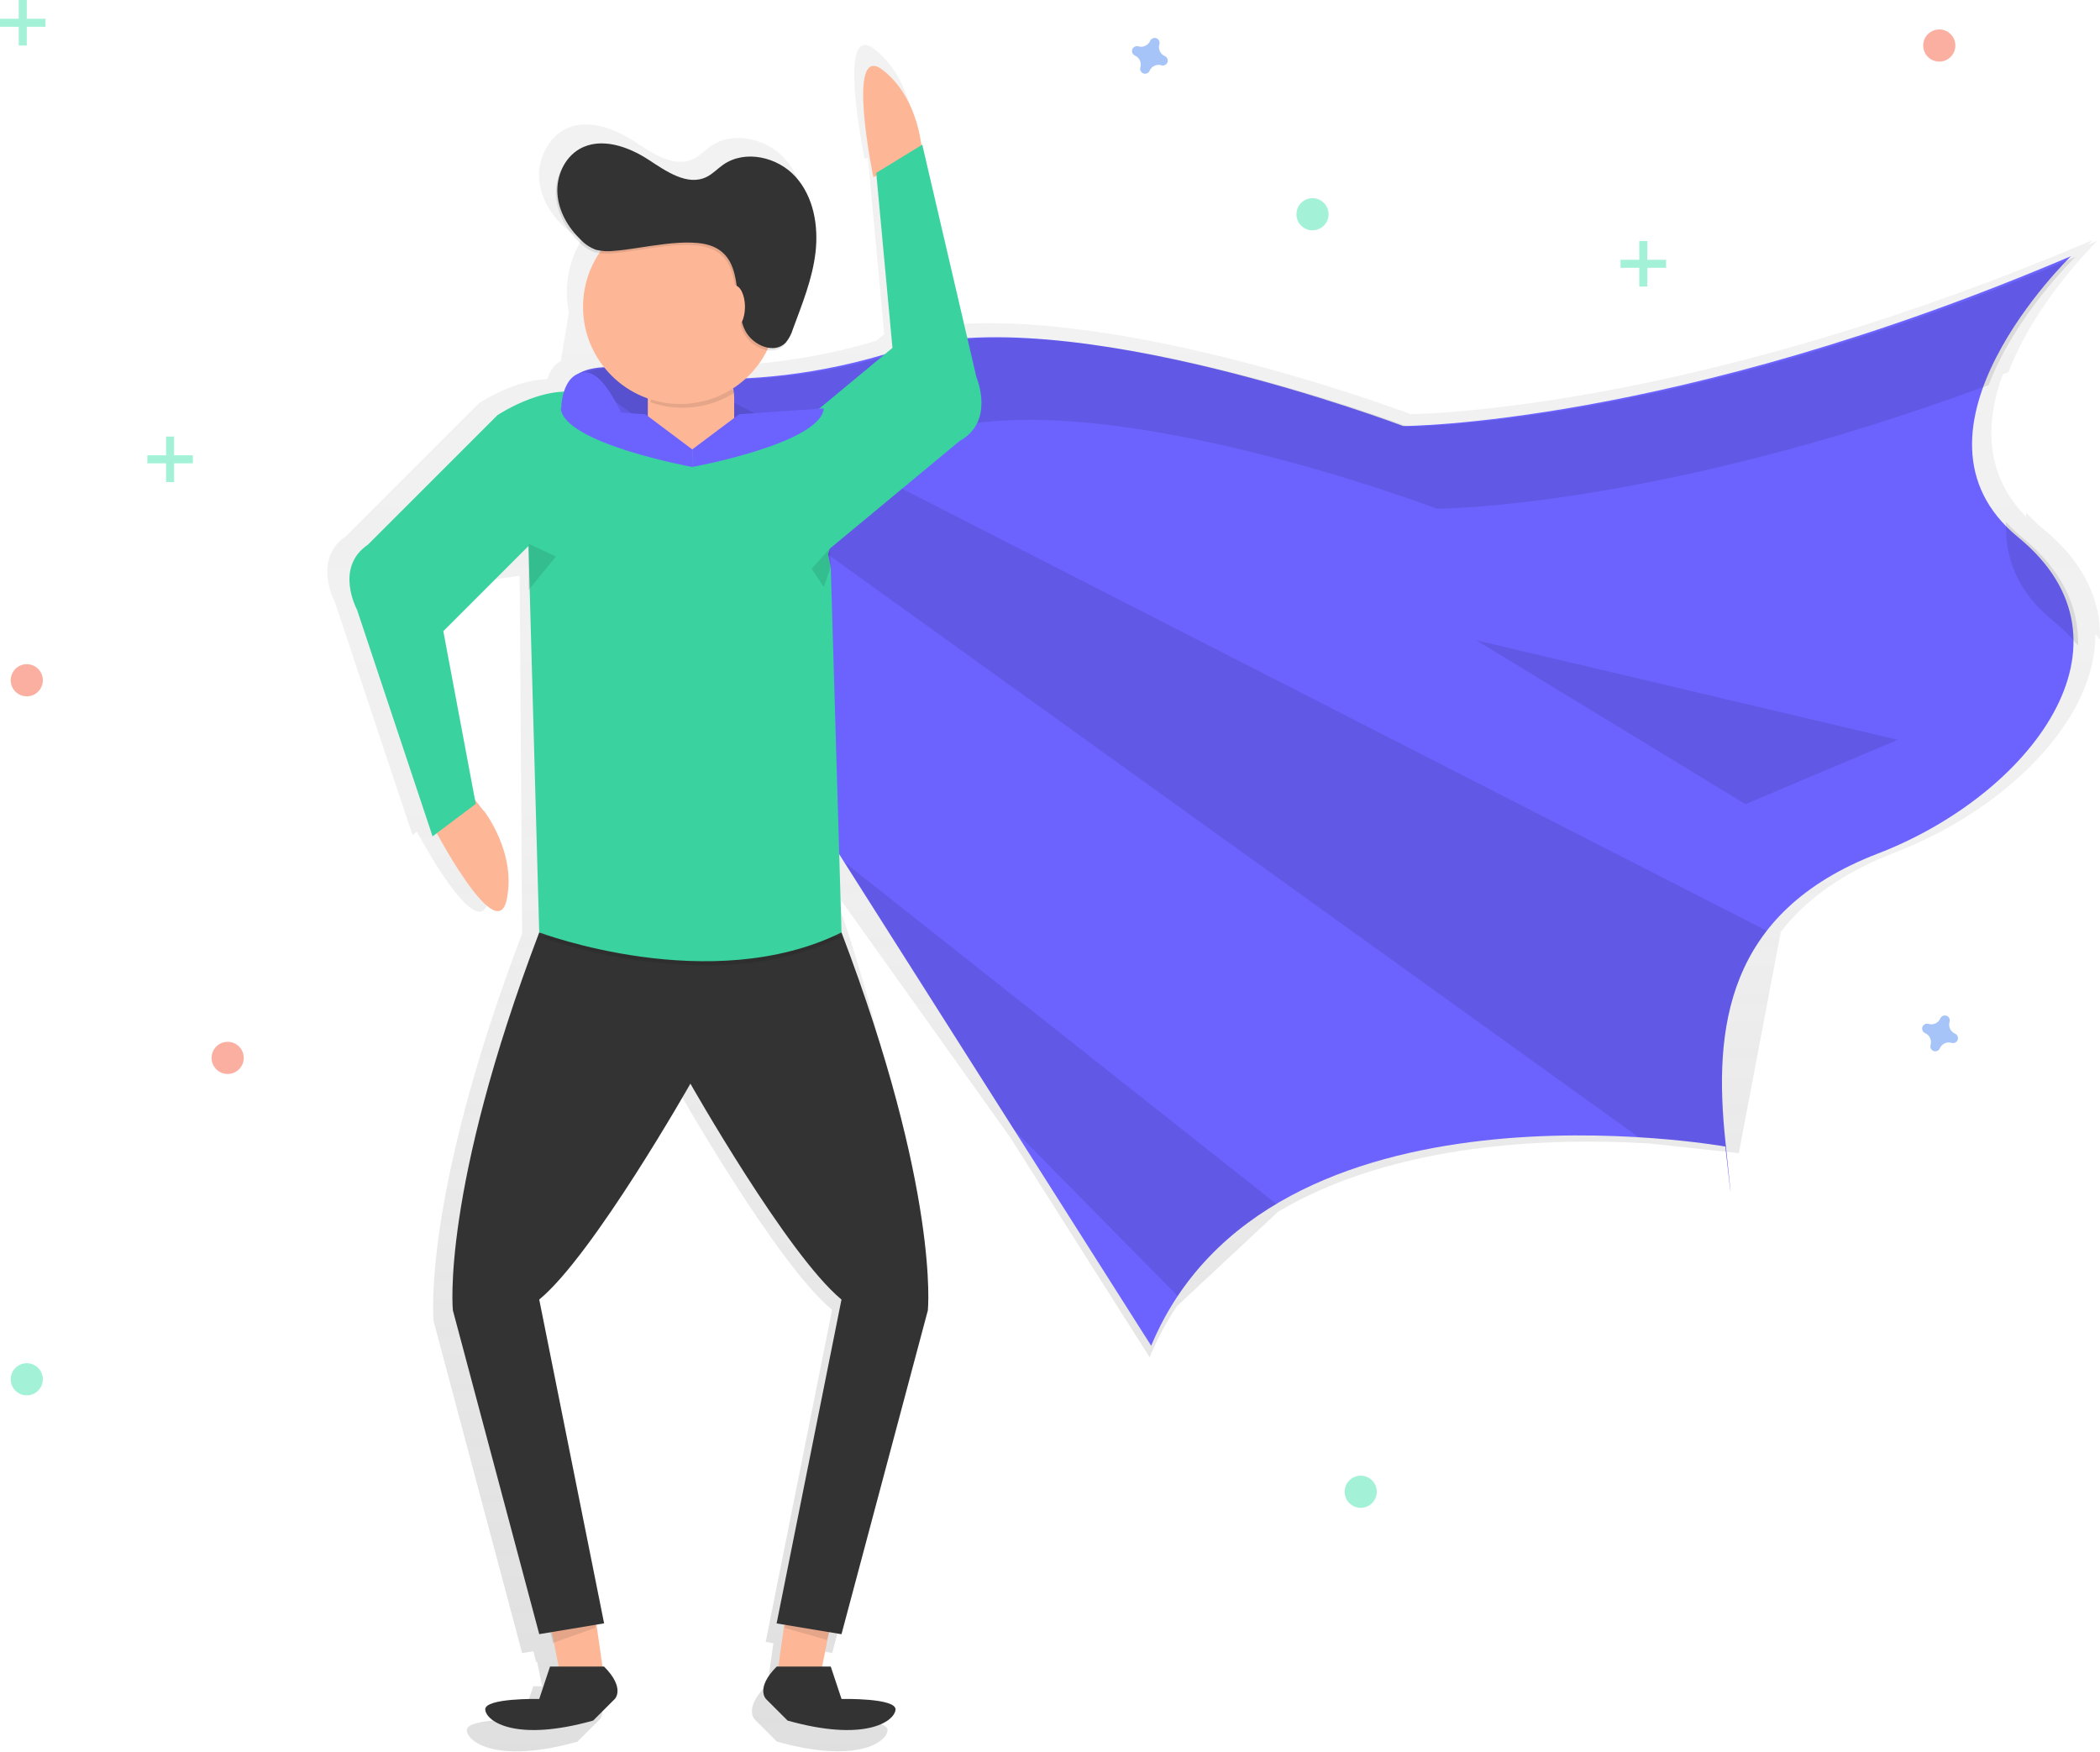
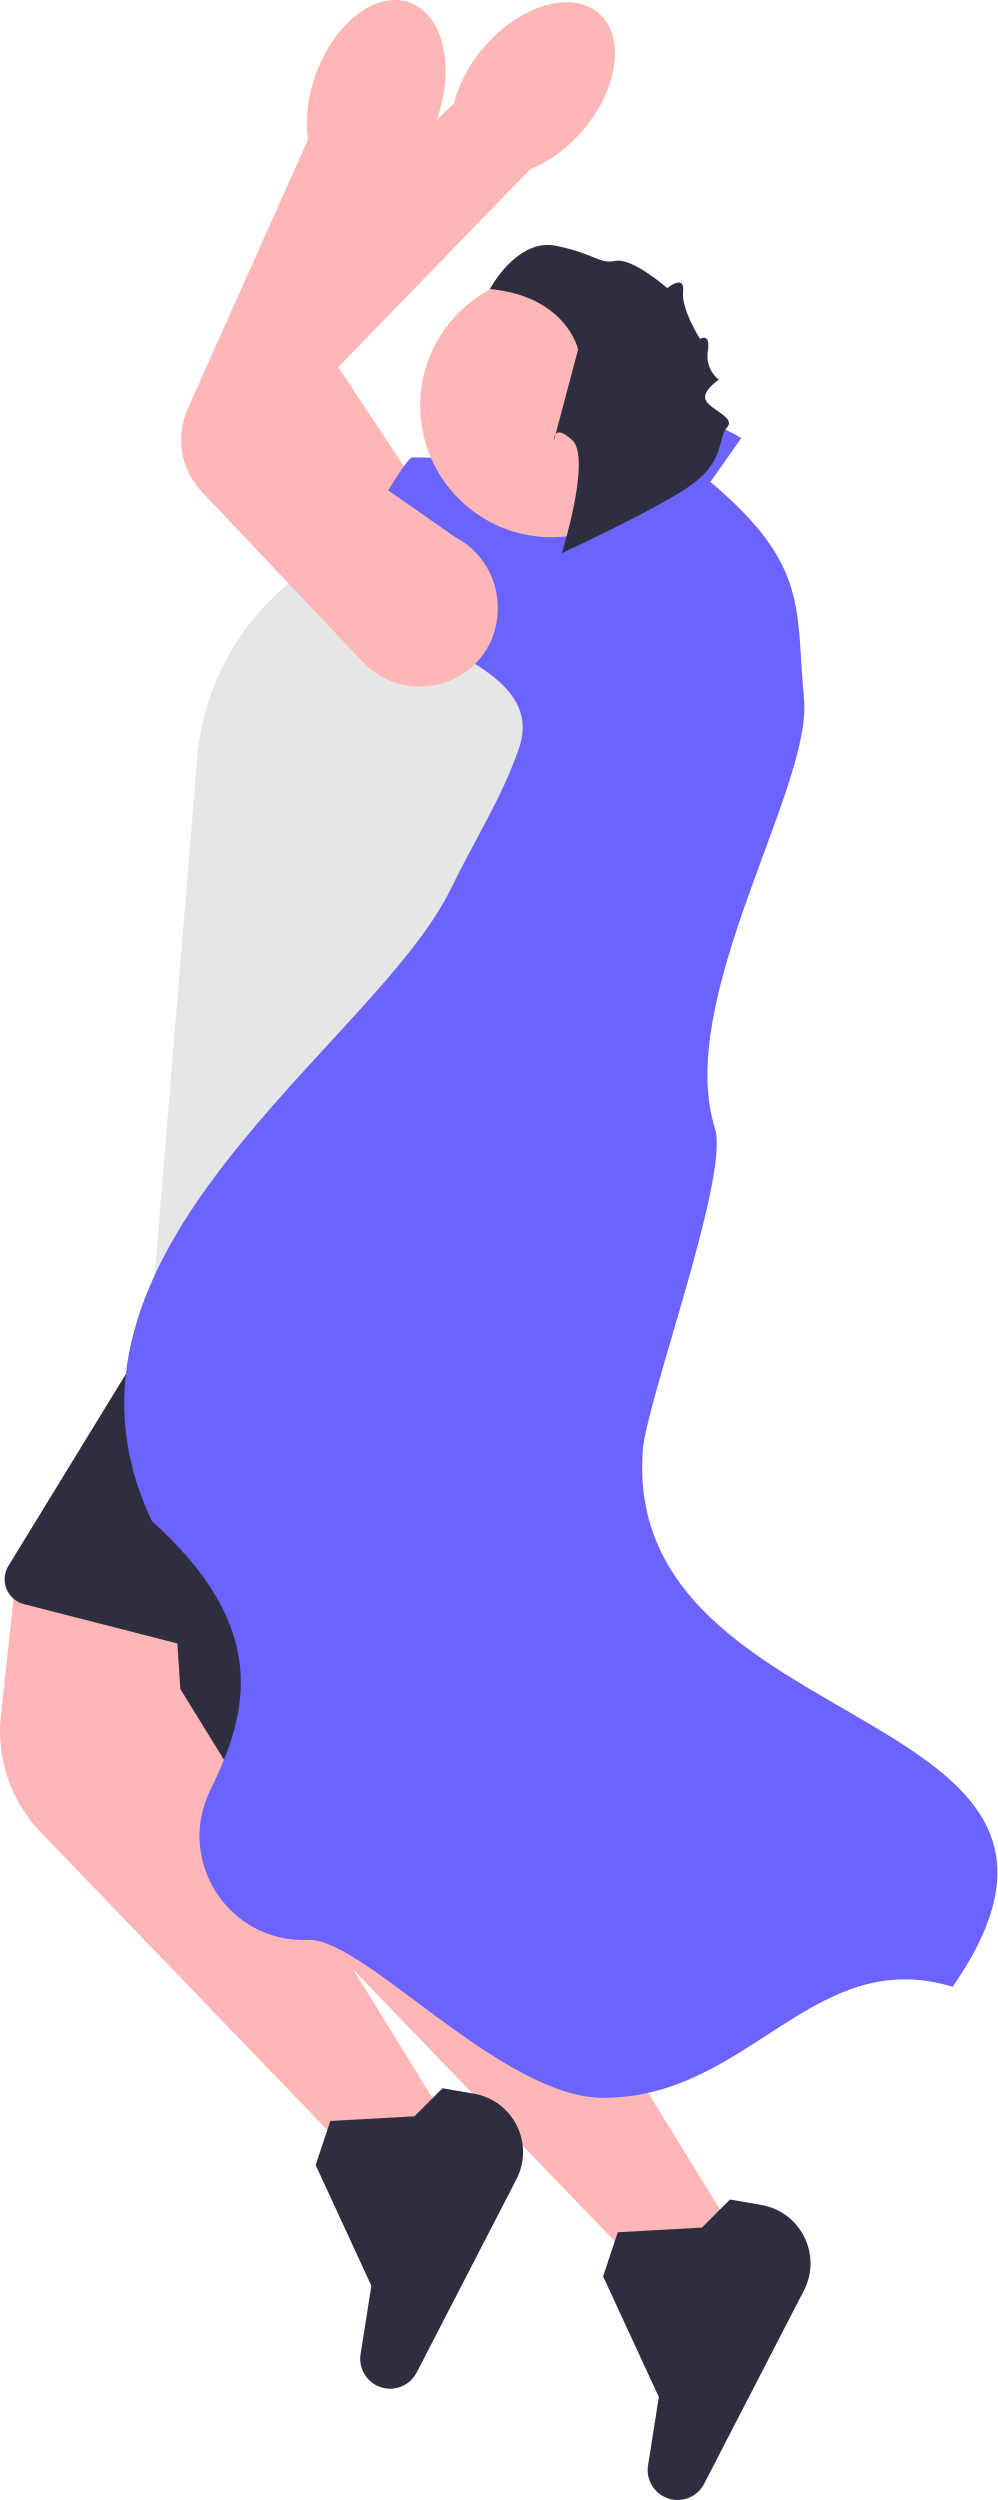
- <svg xmlns="http://www.w3.org/2000/svg" id="1cf4a4b6-30d3-491e-a53d-552d6204f4f6" data-name="Layer 1" width="906.42" height="756" viewBox="0 0 906.42 756">
-   <defs>
-     <linearGradient id="af67113a-287e-4ea5-97c7-bca3f36ab9af" x1="670.67" y1="828" x2="670.67" y2="91.4" gradientUnits="userSpaceOnUse">
-       <stop offset="0" stop-color="gray" stop-opacity="0.25" />
-       <stop offset="0.54" stop-color="gray" stop-opacity="0.12" />
-       <stop offset="1" stop-color="gray" stop-opacity="0.1" />
-     </linearGradient>
-     <clipPath id="07e7d08c-c6f9-475f-8fa6-c69f2c72c8fe" transform="translate(-146.79 -72)">
-       <path id="c8ed4358-d450-436c-89b2-67b880a93208" data-name="&lt;Clipping Path&gt;" d="M413.56,230.63s50.57,15.17,121.38-7.59,217.47,32.87,217.47,32.87,116.32,0,288.28-73.33c0,0-78.39,75.86-22.76,121.38s5.06,111.26-60.69,136.55-70.8,75.86-65.75,123.91,0,2.53,0,2.53-197.24-35.4-247.82,86L393.33,258.45S378.16,228.11,413.56,230.63Z" fill="#6c63ff" />
-     </clipPath>
-   </defs>
-   <path d="M1028.76,300.38a65.25,65.25,0,0,1-7.44-7.1c0,.61,0,1.22,0,1.83-18.17-18.54-17.53-41-10.09-61.49l2.46-.91c11.68-30.88,38.45-56.78,38.45-56.78l-4,1.68c1.24-1.28,1.95-2,1.95-2-166,70.81-281.5,74.94-294.38,75.18-7.94-3-73.36-26.82-136.65-35.7-19.91-2.89-39.68-4.34-57.44-3.22l-19.94-85.61-.38.23c-.93-7.34-4.38-23.32-17-33.23C507.45,80.1,520,140.65,520,140.65l1.38-.65,7.06,76.24L525,219.12a262.06,262.06,0,0,1-61.32,10.57A43.15,43.15,0,0,0,473,217.26a8.29,8.29,0,0,0,7.51-2.23,10.19,10.19,0,0,0,1.65-2.31,22,22,0,0,0,2.2-4.73c4.14-11.12,8.66-22.27,10-34.05s-.86-24.56-8.79-33.39-22.39-12.19-32.1-5.37c-2.51,1.76-4.64,4.1-7.4,5.44-8.41,4.07-17.74-2.53-25.57-7.63-9.1-5.93-21.12-10.18-30.55-4.8a18.7,18.7,0,0,0-7,7.18,22.84,22.84,0,0,0-3.47,13.75c.54,7.77,4.73,15,10.34,20.36a17.65,17.65,0,0,0,6.77,4.42,12.56,12.56,0,0,0,2,.44,43.11,43.11,0,0,0-6.26,32.46l-3.49,21.12c-3.1,1.45-4.83,4.62-5.8,7.72-14.59.43-29.52,10.43-29.52,10.43l-57.34,57.34c-14.87,10.09-4.78,28.67-4.78,28.67l33.45,100.35,1.85-1.38c6.86,12.5,27,47,30.87,29.8,4.73-20.84-10-39.76-10-39.76l-.18,0-3.81-4.9-14-74.6L347.29,324l23.8-3.47L372.15,475c-43.54,114.69-38.23,167.25-38.23,167.25l38.23,143.36,4.88-.81,1.18,4.72.43-.15,2.12,10.58h-3.82l-4.78,14.34s-24.42-.53-23.89,4.78,13.81,14.34,47.79,4.78l9.56-9.56s4.78-4.78-4.78-14.34h-.68l-2.65-18.56,3.33-.56L372.15,637.44c23.89-19.65,66.9-95.57,66.9-95.57s43,75.93,66.9,95.57L477.28,780.79l3.33.56L478,799.91h-.68c-9.56,9.56-4.78,14.34-4.78,14.34l9.56,9.56c34,9.56,47.26.53,47.79-4.78S506,814.25,506,814.25l-4.78-14.34h-3.82l2.75-13.76.49-1.47,5.36.89,38.23-143.36s-.71-82.83-37.83-186.37l76.26,106.94L643,657.92a129.34,129.34,0,0,1,11.73-22l43.66-40.79c50.75-30.19,118.5-32,160.34-29.51l38.58,4.17,18.14-95.56c10.57-13.61,26.26-25.35,49.07-34.13,47.32-18.2,87-56.84,86.68-94.41.69.77,1.36,1.54,2,2.32C1053.69,331.39,1046.48,314.89,1028.76,300.38ZM505,442.13l-.05-1.76,2.2,3.46Z" transform="translate(-146.79 -72)" fill="url(#af67113a-287e-4ea5-97c7-bca3f36ab9af)" />
-   <path d="M355.67,422l-.18,0L347,411.05l-13.74,13.74,1.52,2.28-1.73.42s27.73,53.56,32.35,33.23S355.67,422,355.67,422Z" transform="translate(-146.79 -72)" fill="#fdb797" />
-   <path id="83eae6ee-46c5-4585-a2a2-a187faac01c1" data-name="&lt;Clipping Path&gt;" d="M413.56,230.63s50.57,15.17,121.38-7.59,217.47,32.87,217.47,32.87,116.32,0,288.28-73.33c0,0-78.39,75.86-22.76,121.38s5.06,111.26-60.69,136.55-70.8,75.86-65.75,123.91,0,2.53,0,2.53-197.24-35.4-247.82,86L393.33,258.45S378.16,228.11,413.56,230.63Z" transform="translate(-146.79 -72)" fill="#6c63ff" />
-   <g clip-path="url(#07e7d08c-c6f9-475f-8fa6-c69f2c72c8fe)">
-     <polygon points="141.46 84.18 771.11 536.82 809.04 425.56 141.46 84.18" opacity="0.1" />
-     <polygon points="179.39 225.79 528.35 579.81 578.93 541.88 179.39 225.79" opacity="0.1" />
-   </g>
-   <g opacity="0.1">
-     <path d="M428.17,266.32s50.57,15.17,121.38-7.59S767,291.61,767,291.61s94.1,0,238.14-53.36c11.39-30.12,37.49-55.38,37.49-55.38-172,73.33-288.28,73.33-288.28,73.33s-146.67-55.63-217.47-32.87-121.38,7.59-121.38,7.59c-35.4-2.53-20.23,27.82-20.23,27.82l10.41,16.41C407.85,269.62,413.9,265.3,428.17,266.32Z" transform="translate(-146.79 -72)" />
-     <path d="M1019.9,304.25a63.64,63.64,0,0,1-7.26-6.93c-.58,14.93,4.57,29.78,19.9,42.33a78.94,78.94,0,0,1,11.18,11.06C1044.21,334.49,1037.18,318.39,1019.9,304.25Z" transform="translate(-146.79 -72)" />
-   </g>
-   <polygon points="358.58 700.77 353.92 724.08 335.27 724.08 339.94 691.45 358.58 700.77" fill="#fdb797" />
-   <polygon points="358.2 703.99 356.89 707.93 338.5 702.68 339.81 700.05 358.2 703.99" opacity="0.1" />
-   <polygon points="237.41 700.77 242.07 724.08 260.71 724.08 256.05 691.45 237.41 700.77" fill="#fdb797" />
-   <polygon points="237.34 703.99 238.65 709.24 257.05 702.68 257.05 700.05 237.34 703.99" opacity="0.1" />
-   <path d="M544.82,138.49s-.52-23.36-16.93-36.22-4.13,46.19-4.13,46.19Z" transform="translate(-146.79 -72)" fill="#fdb797" />
-   <path d="M407.5,791.42H384.2l-4.66,14s-23.82-.52-23.3,4.66,13.46,14,46.6,4.66l9.32-9.32S416.82,800.74,407.5,791.42Z" transform="translate(-146.79 -72)" fill="#333" />
-   <path d="M482.06,791.42h23.3l4.66,14s23.82-.52,23.3,4.66-13.46,14-46.6,4.66l-9.32-9.32S472.74,800.74,482.06,791.42Z" transform="translate(-146.79 -72)" fill="#333" />
-   <path d="M510,474.51H379.54c-42.46,111.85-37.28,163.12-37.28,163.12l37.28,139.81,28-4.66L379.54,633c23.3-19.16,65.25-93.21,65.25-93.21S486.72,613.8,510,633l-28,139.81,28,4.66,37.28-139.81S552.49,586.36,510,474.51Z" transform="translate(-146.79 -72)" fill="#333" />
-   <path d="M379.54,476.32s74,28,130.49,0H379.54Z" transform="translate(-146.79 -72)" opacity="0.1" />
-   <path d="M375.42,307.19l-37.28,37.28,14,74.57-18.64,14-32.62-97.87s-9.84-18.12,4.66-28l55.93-55.93s24-16.08,40.5-7.84-26.87,63.2-26.87,63.2" transform="translate(-146.79 -72)" fill="#3ad29f" />
-   <path d="M374.87,306.73l4.66,167.78s74,28,130.49,0l-4.66-157.94-1.19-5.22.86-2.57,56-46.44c15.35-8.45,7.24-27.41,7.24-27.41l-23.4-100.47L525,146.64l7,75.54-39.88,33.08-1-.05,0,.25-102.23-4.65" transform="translate(-146.79 -72)" fill="#3ad29f" />
-   <rect x="279.61" y="155.76" width="37.28" height="41.94" rx="15.83" ry="15.83" fill="#fdb797" />
-   <path d="M427.59,245.67a41.93,41.93,0,0,0,36-4,18.71,18.71,0,0,0-17.52-12.29h0A18.7,18.7,0,0,0,427.59,245.67Z" transform="translate(-146.79 -72)" opacity="0.1" />
-   <circle cx="293.59" cy="132.46" r="41.94" fill="#fdb797" />
-   <path d="M411.25,181.33a21.6,21.6,0,0,1-7.8-.44,17.22,17.22,0,0,1-6.6-4.32c-5.48-5.26-9.56-12.28-10.09-19.86s3-15.61,9.57-19.37c9.2-5.24,20.93-1.1,29.8,4.68,7.63,5,16.74,11.41,24.94,7.44,2.69-1.3,4.77-3.59,7.22-5.3,9.47-6.65,23.57-3.37,31.3,5.24s9.9,21.07,8.57,32.57-5.73,22.37-9.77,33.21a16.11,16.11,0,0,1-3.13,5.83c-4.92,5.05-14.13,1.13-17.37-5.13-5.63-10.89,0-29.77-13.3-36.12C444,174.72,422.62,180.59,411.25,181.33Z" transform="translate(-146.79 -72)" opacity="0.1" />
-   <path d="M411.88,180.29a21.6,21.6,0,0,1-7.8-.44,17.22,17.22,0,0,1-6.6-4.32c-5.48-5.26-9.56-12.28-10.09-19.86s3-15.61,9.57-19.37c9.2-5.24,20.93-1.1,29.8,4.68,7.63,5,16.74,11.41,24.94,7.44,2.69-1.3,4.77-3.59,7.22-5.3,9.47-6.65,23.57-3.37,31.3,5.24s9.9,21.07,8.57,32.57S493,203.3,489,214.14a16.11,16.11,0,0,1-3.13,5.83c-4.92,5.05-14.13,1.13-17.37-5.13-5.63-10.89,0-29.77-13.3-36.12C444.66,173.68,423.24,179.56,411.88,180.29Z" transform="translate(-146.79 -72)" fill="#333" />
-   <ellipse cx="316.89" cy="132.46" rx="4.66" ry="9.32" fill="#fdb797" />
-   <polygon points="228.14 234.71 239.97 240.25 228.14 254.71 228.14 234.71" opacity="0.1" />
-   <polygon points="358.2 236.75 350.32 245.51 355.57 253.39 358.64 244.63 358.2 236.75" opacity="0.1" />
-   <path d="M445.59,266v7.59s-55.35-10.11-56.76-25.29l36.53,2.53Z" transform="translate(-146.79 -72)" fill="#6c63ff" />
-   <path d="M445.59,266v7.59s55.35-10.11,56.76-25.29l-36.53,2.53Z" transform="translate(-146.79 -72)" fill="#6c63ff" />
-   <polygon points="637.09 276.36 819.16 319.35 753.41 347.17 637.09 276.36" opacity="0.1" />
-   <path d="M389,248.67s0-15.89,10.6-15.89,21.19,31.79,21.19,31.79Z" transform="translate(-146.79 -72)" fill="#6c63ff" />
-   <circle cx="11.56" cy="293.66" r="6.94" fill="#f55f44" opacity="0.5" />
-   <circle cx="98.27" cy="456.68" r="6.94" fill="#f55f44" opacity="0.5" />
-   <circle cx="837.05" cy="19.65" r="6.94" fill="#f55f44" opacity="0.5" />
-   <path d="M649.59,96.23a4.25,4.25,0,0,1-2.37-5.13,2,2,0,0,0,.09-.47h0a2.13,2.13,0,0,0-3.83-1.41h0a2,2,0,0,0-.24.42A4.25,4.25,0,0,1,638.12,92a2,2,0,0,0-.47-.09h0a2.13,2.13,0,0,0-1.41,3.83h0a2,2,0,0,0,.42.24A4.25,4.25,0,0,1,639,101.1a2,2,0,0,0-.09.47h0a2.13,2.13,0,0,0,3.83,1.41h0a2,2,0,0,0,.24-.42,4.25,4.25,0,0,1,5.13-2.37,2,2,0,0,0,.47.09h0A2.13,2.13,0,0,0,650,96.46h0A2,2,0,0,0,649.59,96.23Z" transform="translate(-146.79 -72)" fill="#4d8af0" opacity="0.5" />
-   <path d="M990.65,518.22a4.25,4.25,0,0,1-2.37-5.13,2,2,0,0,0,.09-.47h0a2.13,2.13,0,0,0-3.83-1.41h0a2,2,0,0,0-.24.42,4.25,4.25,0,0,1-5.13,2.37,2,2,0,0,0-.47-.09h0a2.13,2.13,0,0,0-1.41,3.83h0a2,2,0,0,0,.42.24,4.25,4.25,0,0,1,2.37,5.13,2,2,0,0,0-.09.47h0a2.13,2.13,0,0,0,3.83,1.41h0a2,2,0,0,0,.24-.42,4.25,4.25,0,0,1,5.13-2.37,2,2,0,0,0,.47.09h0a2.13,2.13,0,0,0,1.41-3.83h0A2,2,0,0,0,990.65,518.22Z" transform="translate(-146.79 -72)" fill="#4d8af0" opacity="0.5" />
-   <circle cx="587.32" cy="643.97" r="6.94" fill="#47e6b1" opacity="0.5" />
-   <circle cx="11.56" cy="595.42" r="6.94" fill="#47e6b1" opacity="0.5" />
-   <circle cx="566.51" cy="92.49" r="6.94" fill="#47e6b1" opacity="0.5" />
-   <g opacity="0.5">
-     <rect x="8.09" width="3.47" height="19.65" fill="#47e6b1" />
-     <rect x="154.88" y="72" width="3.47" height="19.65" transform="translate(91.65 -146.79) rotate(90)" fill="#47e6b1" />
-   </g>
-   <g opacity="0.5">
-     <rect x="71.68" y="188.45" width="3.47" height="19.65" fill="#47e6b1" />
-     <rect x="218.47" y="260.45" width="3.47" height="19.65" transform="translate(343.69 -21.93) rotate(90)" fill="#47e6b1" />
-   </g>
-   <g opacity="0.5">
-     <rect x="707.56" y="104.05" width="3.47" height="19.65" fill="#47e6b1" />
-     <rect x="854.35" y="176.05" width="3.47" height="19.65" transform="translate(895.18 -742.21) rotate(90)" fill="#47e6b1" />
-   </g>
+ <svg xmlns="http://www.w3.org/2000/svg" id="uuid-b0c9d72a-d497-4593-a6cf-50c3bf1b22e6" width="215.126" height="539.223" viewBox="0 0 215.126 539.223">
+   <path d="M47.405,78.355c0-4.321,1.72-8.55,4.95-11.697L97.906,22.285c1.188-4.522,3.46-8.752,6.573-12.239,3.763-4.328,8.38-7.468,13.002-8.839,4.702-1.396,8.857-.804,11.701,1.668,5.802,5.042,4.157,16.468-3.664,25.466-3.014,3.565-6.884,6.403-11.194,8.209l-41.35,42.624,22.764,34.496c4.408,5.14,5.385,12.255,2.513,18.517-2.774,6.05-8.575,9.818-15.14,9.835-7.021,.018-13.238-4.186-15.84-10.707l-18.695-46.884c-.788-1.977-1.171-4.037-1.171-6.076Z" fill="#ffb6b6" />
+   <path d="M137.996,489.044l-.238-.247-66.963-69.572c-6.481-6.733-9.619-15.925-8.609-25.217l3.493-32.146,33.913,6.166,1.297,20.266,56.961,92.391-19.854,8.359Z" fill="#ffb6b6" />
+   <path d="M146.133,539.223c-1.08,0-2.147-.275-3.121-.815-2.357-1.311-3.659-3.981-3.239-6.646l2.328-14.74-12.02-26.043,3.17-9.51,18.148-1.008,6.049-6.049,6.774,1.179c4.053,.704,7.427,3.222,9.257,6.905,1.829,3.685,1.797,7.893-.09,11.548l-21.514,41.683c-.808,1.564-2.181,2.707-3.866,3.216-.619,.188-1.25,.28-1.877,.28Z" fill="#2f2e41" />
+   <polygon points="112.118 294.45 99.118 376.45 36.118 406.45 26.118 326.45 112.118 294.45" fill="#2f2e41" />
+   <path d="M75.996,465.044l-.238-.247L8.795,395.224c-6.481-6.733-9.619-15.925-8.609-25.217l3.493-32.146,33.913,6.166,1.297,20.266,56.961,92.391-19.854,8.359Z" fill="#ffb6b6" />
+   <path d="M84.133,515.223c-1.08,0-2.147-.275-3.121-.815-2.357-1.311-3.659-3.981-3.239-6.646l2.328-14.74-12.02-26.043,3.17-9.51,18.148-1.008,6.049-6.049,6.774,1.179c4.053,.704,7.427,3.222,9.257,6.905,1.829,3.685,1.797,7.893-.09,11.548l-21.514,41.683c-.808,1.564-2.181,2.707-3.866,3.216-.619,.188-1.25,.28-1.877,.28Z" fill="#2f2e41" />
+   <path d="M40.456,266.981l-7.037,19.142L1.818,337.735c-.929,1.516-1.078,3.329-.41,4.977,.668,1.646,2.038,2.844,3.759,3.285l69.744,17.884,32.287-45.34c9.21-12.935,13.975-28.767,13.438-44.631l-80.179-6.929v0Z" fill="#2f2e41" />
+   <path d="M112.439,286.45H32.407l.045-.541,10.104-122.475c1.324-16.052,9.625-30.592,22.773-39.892l.139-.098,54.705,2.026-11.877,110.388,15.794,31.796c2.017,4.062,1.795,8.787-.595,12.641-2.389,3.854-6.522,6.155-11.057,6.155Z" fill="#e6e6e6" />
+   <polygon points="104.369 98.294 77.573 118.72 111.568 142.07 128.626 105.504 104.369 98.294" fill="#ffb6b6" />
+   <path d="M139.437,90.215c-23.135-.972-7.481,9.46-50.516,8.432-1.502-.036-13.08,20.235-13.084,21.738-.015,5.803,8.618,5.838,14.002,3.858-17.737,14.009,29.407,15.639,22.131,37.038-3.613,10.625-9.761,20.174-14.648,30.276-16.511,34.13-92.021,78.55-64.583,136.477,25.427,22.995,21.072,40.901,12.625,58.079-7.51,15.271,4.027,33.002,21.03,32.301,12.135-.5,41.741,34.14,63.821,34.072,31.532-.098,45.075-33.068,75.263-23.964,42.848-61.828-71.171-52.454-66.849-115.559,.732-10.682,18.822-59.359,15.588-69.566-8.805-27.783,21.04-73.546,19.203-92.641-1.855-19.277,1.28-28.742-20.187-46.809,2.213-3.15,4.427-6.299,6.64-9.449-7.873-5.014-18.242-5.865-26.827-2.201" fill="#6c63ff" />
+   <circle cx="118.985" cy="87.501" r="28.367" fill="#ffb6b6" />
+   <path d="M121.191,119.289s6.392-20.463,2.261-24.33-3.999,.132-3.999,.132l5.239-19.718s-2.496-11.457-19.033-13.033c0,0,5.874-11.144,14.412-9.305,8.538,1.839,9.078,3.94,12.705,3.232,3.627-.708,11.144,5.874,11.144,5.874,0,0,3.85-3.142,3.414,.735-.436,3.877,3.655,10.214,3.655,10.214,0,0,2.329-1.453,1.688,2.615-.641,4.067,2.373,6.205,2.373,6.205,0,0-3.99,2.576-2.71,4.609,1.28,2.032,6.396,3.63,4.462,5.696s-.481,6.845-7.027,11.888-28.584,15.188-28.584,15.188l-0-0Z" fill="#2f2e41" />
+   <path d="M90.552,148.083c-4.567,.001-9.021-1.853-12.313-5.329l-34.699-36.655c-4.563-4.82-5.763-11.851-3.056-17.911l25.926-58.066c-.568-4.641-.021-9.41,1.586-13.802,1.896-5.411,5.025-10.035,8.812-13.018,3.854-3.036,7.934-4.022,11.489-2.774,7.255,2.541,9.95,13.764,6.008,25.017-1.482,4.425-4.03,8.493-7.368,11.766l-22.669,54.888,33.901,23.642c5.994,3.146,9.532,9.395,9.178,16.276-.342,6.647-4.34,12.293-10.434,14.733-2.073,.831-4.229,1.234-6.361,1.234Z" fill="#ffb6b6" />
</svg>
